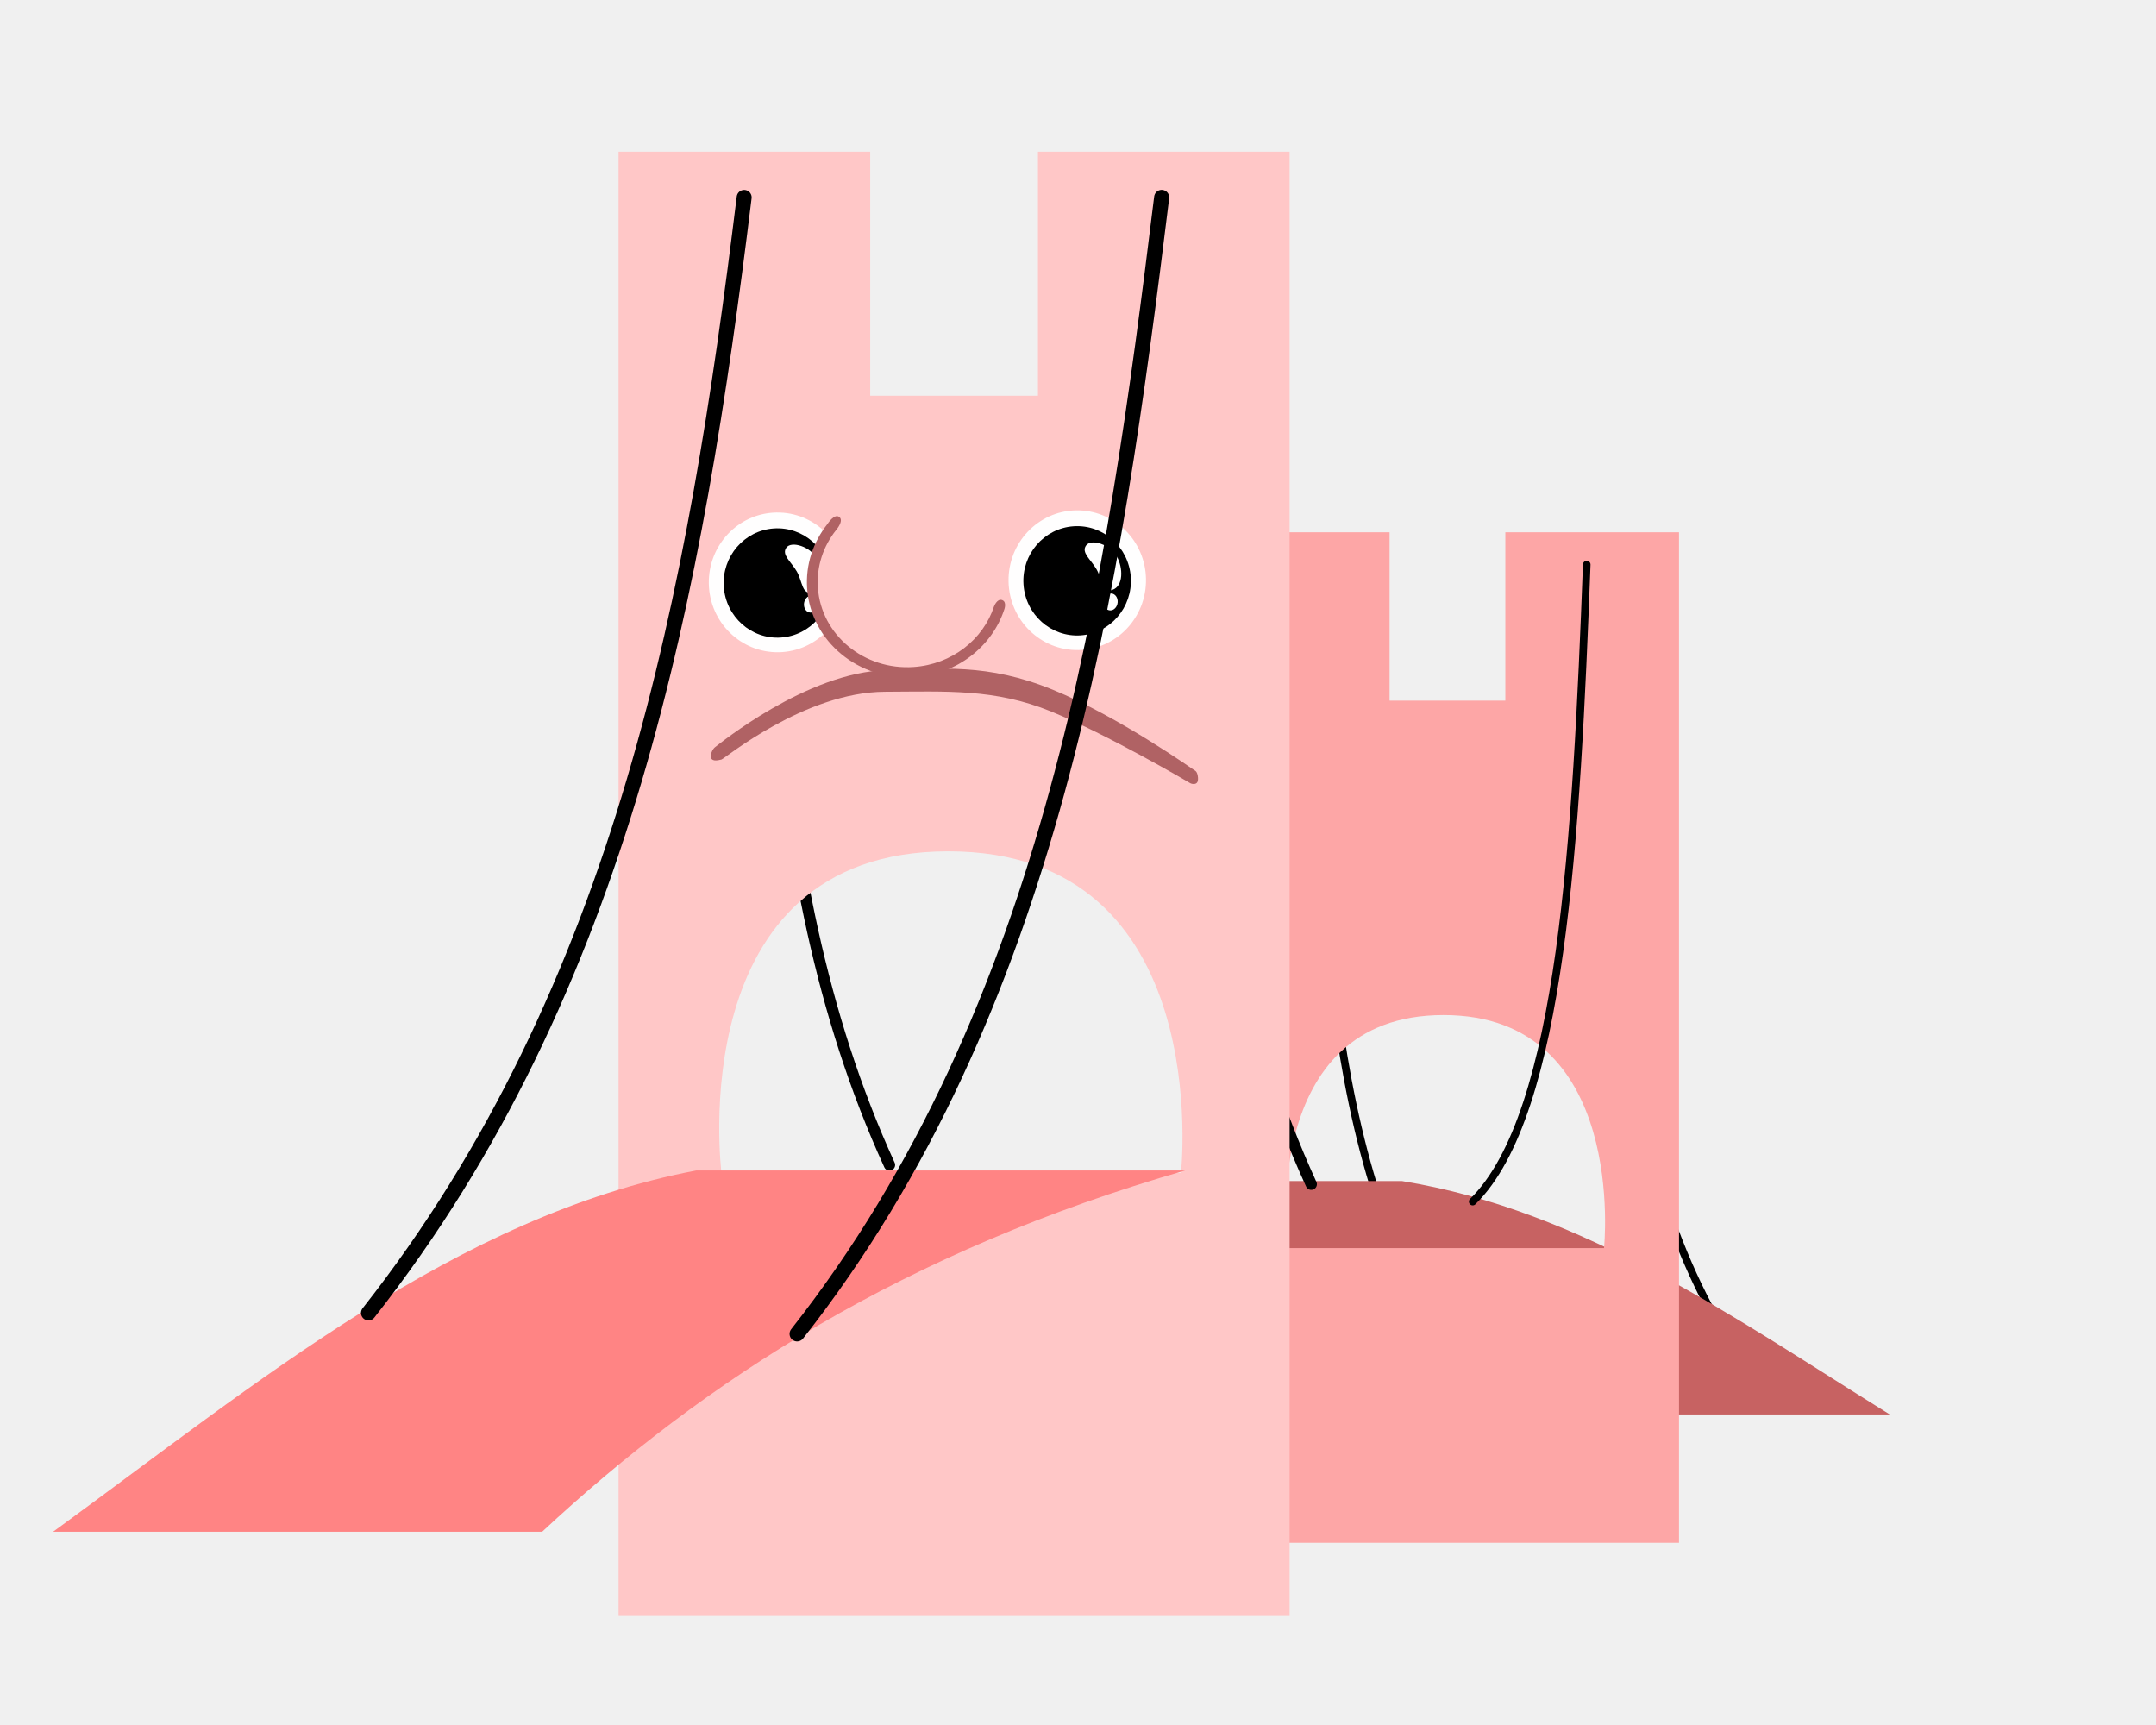
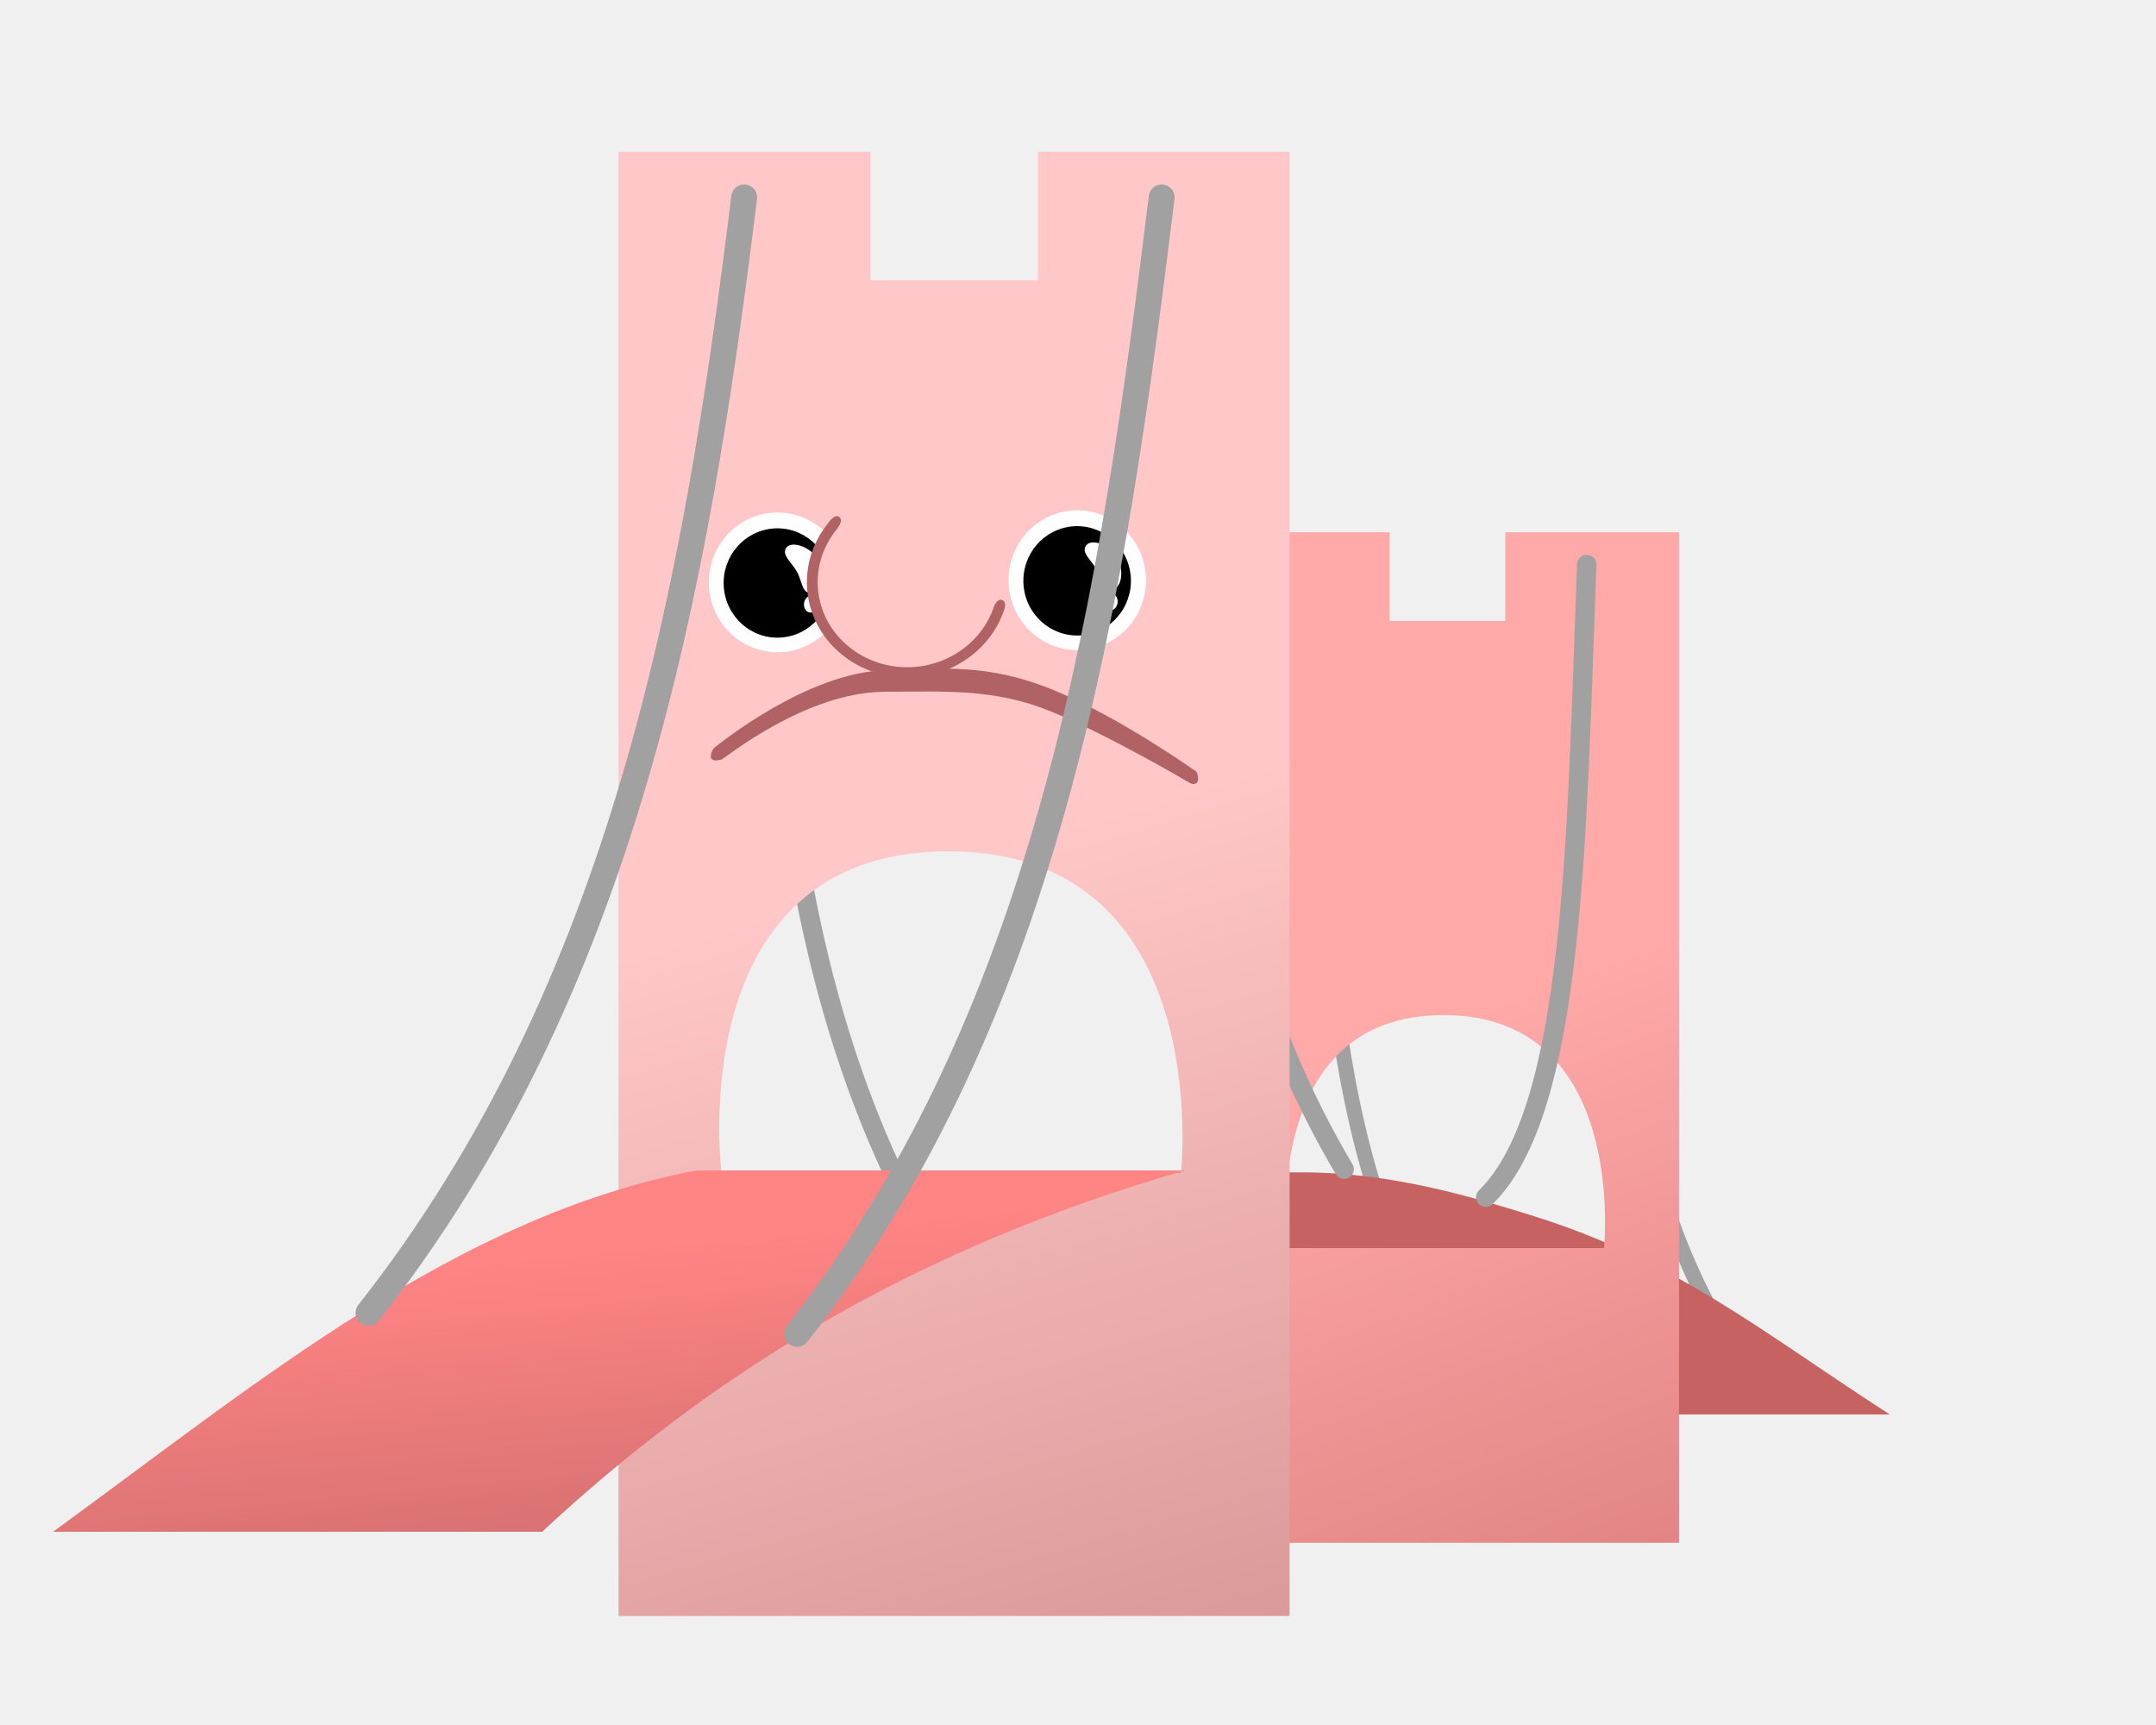
- <svg xmlns="http://www.w3.org/2000/svg" width="250" height="200" viewBox="0 0 66.146 52.917" version="1.1" id="svg4016">
-   <defs id="defs4010" />
+ <svg xmlns="http://www.w3.org/2000/svg" xmlns:xlink="http://www.w3.org/1999/xlink" width="250" height="200" viewBox="0 0 66.146 52.917" version="1.1" id="svg4016">
+   <defs id="defs4010">
+     <linearGradient id="linearGradient855">
+       <stop style="stop-color:#ff8484;stop-opacity:1;" offset="0" id="stop851" />
+       <stop style="stop-color:#9e5757;stop-opacity:1" offset="1" id="stop853" />
+     </linearGradient>
+     <linearGradient id="linearGradient868">
+       <stop id="stop864" offset="0" style="stop-color:#ffa9a9;stop-opacity:1" />
+       <stop id="stop866" offset="1" style="stop-color:#c15959;stop-opacity:1" />
+     </linearGradient>
+     <linearGradient id="linearGradient847-4">
+       <stop style="stop-color:#ffc7c7;stop-opacity:1;" offset="0" id="stop843" />
+       <stop style="stop-color:#b16464;stop-opacity:1" offset="1" id="stop845" />
+     </linearGradient>
+     <linearGradient xlink:href="#linearGradient847-4" id="linearGradient849" x1="32.577" y1="269.393" x2="48.206" y2="321.963" gradientUnits="userSpaceOnUse" />
+     <linearGradient xlink:href="#linearGradient868" id="linearGradient857" x1="46.564" y1="274.534" x2="60.225" y2="310.459" gradientUnits="userSpaceOnUse" />
+     <linearGradient xlink:href="#linearGradient855" id="linearGradient858" x1="22.701" y1="282.035" x2="24.736" y2="302.918" gradientUnits="userSpaceOnUse" />
+   </defs>
  <g id="layer1" transform="translate(0,-244.0833)">
-     <path id="path850" d="m 48.681,261.344 c 0.887,7.893 0.19,16.71 4.094,23.454" style="fill:none;stroke:#000000;stroke-width:0.232px;stroke-linecap:round;stroke-linejoin:miter;stroke-opacity:1" />
-     <path style="fill:none;stroke:#000000;stroke-width:0.232px;stroke-linecap:round;stroke-linejoin:miter;stroke-opacity:1" d="m 39.908,261.344 c 0.887,7.893 0.19,16.71 4.094,23.454" id="path852" />
-     <path style="opacity:1;fill:#c76262;fill-opacity:1;stroke:none;stroke-width:0.098;stroke-linecap:round;stroke-linejoin:miter;stroke-miterlimit:4;stroke-dasharray:none;stroke-dashoffset:0;stroke-opacity:1" d="M 43.015,280.314 H 31.635 c 6.498,1.591 11.163,4.147 14.962,7.159 h 11.38 c -4.76,-2.953 -9.383,-6.253 -14.962,-7.159 z" id="path854" />
-     <path id="path856" d="m 37.304,260.411 v 30.999 c 4.736,0 9.472,0 14.208,0 v -30.999 h -5.328 v 5.166 h -3.552 v -5.166 z m 6.983,14.811 c 5.673,0 4.924,7.149 4.924,7.149 h -9.728 c 0,0 -0.87,-7.149 4.803,-7.149 z" style="fill:#fda6a6;fill-opacity:1;stroke:none;stroke-width:0.16px;stroke-linecap:butt;stroke-linejoin:miter;stroke-opacity:1" />
-     <path id="path858" d="m 35.755,250.055 c 0.987,10.601 0.216,21.056 4.474,30.356" style="fill:none;stroke:#000000;stroke-width:0.347;stroke-linecap:round;stroke-linejoin:miter;stroke-miterlimit:4;stroke-dasharray:none;stroke-opacity:1" />
-     <path style="fill:none;stroke:#000000;stroke-width:0.347;stroke-linecap:round;stroke-linejoin:miter;stroke-miterlimit:4;stroke-dasharray:none;stroke-opacity:1" d="m 22.815,249.464 c 0.987,10.601 0.216,21.056 4.474,30.356" id="path860" />
-     <path style="fill:#ffc7c7;fill-opacity:1;stroke:none;stroke-width:0.232px;stroke-linecap:butt;stroke-linejoin:miter;stroke-opacity:1" d="m 18.977,248.736 v 44.92 c 6.863,0 13.725,0 20.588,0 v -44.92 h -7.721 v 7.486 H 26.698 v -7.486 z m 10.119,21.463 c 8.22,0 7.136,9.862 7.136,9.862 H 22.135 c 0,0 -1.26,-9.862 6.96,-9.862 z" id="path862" />
-     <path id="path864" d="m 21.355,279.99 h 15.004 c -8.567,2.463 -14.717,6.42 -19.726,11.082 H 1.629 C 7.905,286.5 13.999,281.393 21.355,279.99 Z" style="opacity:1;fill:#ff8484;fill-opacity:1;stroke:none;stroke-width:0.14;stroke-linecap:round;stroke-linejoin:miter;stroke-miterlimit:4;stroke-dasharray:none;stroke-dashoffset:0;stroke-opacity:1" />
-     <path id="path866" d="m 22.831,250.139 c -1.484,12.081 -3.683,24.252 -11.526,34.22" style="fill:none;stroke:#000000;stroke-width:0.459;stroke-linecap:round;stroke-linejoin:miter;stroke-miterlimit:4;stroke-dasharray:none;stroke-opacity:1" />
+     <path id="path850" d="m 48.681,261.344 c 0.887,7.893 0.19,16.71 4.094,23.454" style="fill:none;stroke:#a1a1a1;stroke-width:0.463;stroke-linecap:round;stroke-linejoin:miter;stroke-opacity:1;stroke-miterlimit:4;stroke-dasharray:none" />
+     <path style="fill:none;stroke:#a1a1a1;stroke-width:0.463;stroke-linecap:round;stroke-linejoin:miter;stroke-opacity:1;stroke-miterlimit:4;stroke-dasharray:none" d="m 39.908,261.344 c 0.887,7.893 0.19,16.71 4.094,23.454" id="path852" />
+     <path style="opacity:1;fill:#c76262;fill-opacity:1;stroke:none;stroke-width:0.1;stroke-linecap:round;stroke-linejoin:miter;stroke-miterlimit:4;stroke-dasharray:none;stroke-dashoffset:0;stroke-opacity:1" d="m 39.944,280.047 h -8.309 c 6.498,1.65 11.163,4.302 14.962,7.426 h 11.38 c -3.847,-2.476 -6.531,-4.727 -11.002,-6.109 -1.612,-0.498 -4.194,-1.317 -7.031,-1.317 z" id="path854" />
+     <path id="path856" d="m 37.304,260.411 v 30.999 h 14.208 v -30.999 h -5.328 v 2.723 h -3.552 v -2.723 z m 6.983,14.811 c 5.673,0 4.924,7.149 4.924,7.149 h -9.728 c 0,0 -0.87,-7.149 4.803,-7.149 z" style="fill:url(#linearGradient857);fill-opacity:1;stroke:none;stroke-width:0.16px;stroke-linecap:butt;stroke-linejoin:miter;stroke-opacity:1" />
+     <path style="fill:none;stroke:#a1a1a1;stroke-width:0.595;stroke-linecap:round;stroke-linejoin:miter;stroke-miterlimit:4;stroke-dasharray:none;stroke-opacity:1" d="m 22.815,249.464 c 0.987,10.601 0.216,21.056 4.474,30.356" id="path860" />
+     <path id="path851" d="m 35.514,249.832 c 1.263,10.461 0.277,20.941 5.724,30.118" style="fill:none;stroke:#a1a1a1;stroke-width:0.595;stroke-linecap:round;stroke-linejoin:miter;stroke-miterlimit:4;stroke-dasharray:none;stroke-opacity:1" />
+     <path style="fill:url(#linearGradient849);fill-opacity:1;stroke:none;stroke-width:0.232px;stroke-linecap:butt;stroke-linejoin:miter;stroke-opacity:1" d="m 18.977,248.736 v 44.92 h 20.588 v -44.92 h -7.721 l 0,3.945 H 26.698 l 0,-3.945 z m 10.119,21.463 c 8.22,0 7.136,9.862 7.136,9.862 H 22.135 c 0,0 -1.26,-9.862 6.96,-9.862 z" id="path862" />
+     <path id="path864" d="m 21.355,279.99 h 15.004 c -8.567,2.463 -14.717,6.42 -19.726,11.082 H 1.629 C 7.905,286.5 13.999,281.393 21.355,279.99 Z" style="opacity:1;fill:url(#linearGradient858);fill-opacity:1;stroke:none;stroke-width:0.14;stroke-linecap:round;stroke-linejoin:miter;stroke-miterlimit:4;stroke-dasharray:none;stroke-dashoffset:0;stroke-opacity:1" />
+     <path id="path866" d="m 22.831,250.139 c -1.484,12.081 -3.683,24.252 -11.526,34.22" style="fill:none;stroke:#a1a1a1;stroke-width:0.794;stroke-linecap:round;stroke-linejoin:miter;stroke-miterlimit:4;stroke-dasharray:none;stroke-opacity:1" />
    <g id="g890" transform="matrix(0.4055634,-0.0020273,0.0020273,0.4055634,18.36973,209.0413)">
      <path id="path868" d="m 8.104,142.942 c 0.216,-0.146 6.948,-5.634 13.009,-5.746 4.112,-0.076 7.56,-0.514 12.552,1.551 4.992,2.065 10.614,6.11 10.76,6.2 0.146,0.089 0.244,0.598 0.138,0.825 -0.106,0.227 -0.448,0.159 -0.571,0.078 -0.123,-0.081 -6.247,-3.714 -10.485,-5.467 -4.238,-1.753 -7.875,-1.547 -12.552,-1.551 -6.063,-0.007 -12.191,5.028 -12.387,5.063 -0.196,0.041 -0.663,0.175 -0.783,-0.107 -0.1,-0.234 0.102,-0.699 0.318,-0.845 z" style="opacity:1;fill:#b06264;fill-opacity:1;stroke:none;stroke-width:0.245;stroke-linecap:round;stroke-miterlimit:4;stroke-dasharray:none;stroke-opacity:1" />
      <path style="opacity:1;fill:#fffefe;fill-opacity:1;stroke:none;stroke-width:0.911;stroke-linecap:round;stroke-miterlimit:4;stroke-dasharray:none;stroke-opacity:1" d="m 18.071,130.451 a 5.199,5.285 0.129 0 1 -5.133,5.352 5.199,5.285 0.129 0 1 -5.265,-5.217 5.199,5.285 0.129 0 1 5.133,-5.352 5.199,5.285 0.129 0 1 5.265,5.217 z" id="path870" />
      <path style="fill:#000000;fill-opacity:1;stroke:none;stroke-width:1.073;stroke-miterlimit:4;stroke-dasharray:none;stroke-opacity:1" d="m 13.108,134.693 c -2.242,0.137 -4.168,-1.598 -4.305,-3.876 -0.137,-2.278 1.569,-4.238 3.81,-4.379 2.241,-0.141 4.171,1.591 4.311,3.875 0.133,2.285 -1.575,4.242 -3.817,4.379 z" id="path872" />
      <path style="fill:#ffffff;fill-opacity:1;stroke:none;stroke-width:0.592px;stroke-linecap:butt;stroke-linejoin:miter;stroke-opacity:1" d="m 13.554,127.894 c 0.391,-0.536 1.813,-0.06 2.311,0.831 0.498,0.891 0.494,2.26 -0.332,2.536 -0.825,0.276 -0.765,-0.799 -1.198,-1.557 -0.433,-0.758 -1.173,-1.274 -0.782,-1.81 z" id="path874" />
      <ellipse style="opacity:1;fill:#ffffff;fill-opacity:1;stroke:none;stroke-width:2.682;stroke-linecap:round;stroke-linejoin:miter;stroke-miterlimit:4;stroke-dasharray:none;stroke-dashoffset:0;stroke-opacity:1" id="ellipse876" cx="26.213" cy="131.075" rx="0.528" ry="0.641" transform="matrix(0.9982613,0.05894442,-0.08221311,0.9966148,0,0)" />
      <path id="path878" d="m 29.828,130.043 a 6.753,7.109 85.955 0 1 -6.66,7.195 6.753,7.109 85.955 0 1 -7.527,-6.273 6.753,7.109 85.955 0 1 6.648,-7.205 6.753,7.109 85.955 0 1 7.538,6.261" style="fill:#ffc7c7;fill-opacity:1;stroke:none;stroke-width:0.247" />
      <path id="path880" d="m 29.236,132.43 c -0.833,2.48 -3.195,4.353 -6.087,4.54 -3.76,0.244 -6.994,-2.452 -7.227,-6.024 -0.106,-1.629 0.431,-3.16 1.404,-4.366 0,0 0.612,-0.692 0.242,-0.986 -0.37,-0.294 -0.898,0.53 -0.898,0.53 -1.083,1.349 -1.68,3.057 -1.561,4.876 0.262,3.997 3.882,7.014 8.09,6.741 3.242,-0.21 5.888,-2.312 6.817,-5.093 0,0 0.218,-0.57 -0.164,-0.707 -0.382,-0.137 -0.616,0.488 -0.616,0.488 z" style="fill:#b06264;fill-opacity:1;stroke:none;stroke-width:0.265" />
      <path id="path882" d="m 40.745,130.4 a 5.199,5.285 0.129 0 1 -5.133,5.352 5.199,5.285 0.129 0 1 -5.265,-5.217 5.199,5.285 0.129 0 1 5.133,-5.352 5.199,5.285 0.129 0 1 5.265,5.217 z" style="opacity:1;fill:#fffefe;fill-opacity:1;stroke:none;stroke-width:0.911;stroke-linecap:round;stroke-miterlimit:4;stroke-dasharray:none;stroke-opacity:1" />
      <path id="path884" d="m 35.782,134.642 c -2.242,0.137 -4.168,-1.598 -4.305,-3.876 -0.137,-2.278 1.569,-4.238 3.81,-4.379 2.241,-0.141 4.171,1.591 4.311,3.875 0.133,2.285 -1.575,4.242 -3.817,4.379 z" style="fill:#000000;fill-opacity:1;stroke:none;stroke-width:1.073;stroke-miterlimit:4;stroke-dasharray:none;stroke-opacity:1" />
      <path id="path886" d="m 36.228,127.842 c 0.391,-0.536 1.813,-0.06 2.311,0.831 0.498,0.891 0.494,2.26 -0.332,2.536 -0.825,0.276 -0.765,-0.799 -1.198,-1.557 -0.433,-0.758 -1.173,-1.274 -0.782,-1.81 z" style="fill:#ffffff;fill-opacity:1;stroke:none;stroke-width:0.592px;stroke-linecap:butt;stroke-linejoin:miter;stroke-opacity:1" />
      <ellipse transform="matrix(0.9982613,0.05894442,-0.08221311,0.9966148,0,0)" ry="0.641" rx="0.528" cy="129.687" cx="48.813" id="ellipse888" style="opacity:1;fill:#ffffff;fill-opacity:1;stroke:none;stroke-width:2.682;stroke-linecap:round;stroke-linejoin:miter;stroke-miterlimit:4;stroke-dasharray:none;stroke-dashoffset:0;stroke-opacity:1" />
    </g>
-     <path style="fill:none;stroke:#000000;stroke-width:0.463;stroke-linecap:round;stroke-linejoin:miter;stroke-miterlimit:4;stroke-dasharray:none;stroke-opacity:1" d="m 35.64,250.139 c -1.484,12.081 -3.342,24.895 -11.185,34.863" id="path892" />
-     <path id="path894" d="m 48.681,261.402 c -0.317,8.311 -0.752,16.854 -3.499,19.543" style="fill:none;stroke:#000000;stroke-width:0.232;stroke-linecap:round;stroke-linejoin:miter;stroke-miterlimit:4;stroke-dasharray:none;stroke-opacity:1" />
+     <path style="fill:none;stroke:#a1a1a1;stroke-width:0.794;stroke-linecap:round;stroke-linejoin:miter;stroke-miterlimit:4;stroke-dasharray:none;stroke-opacity:1" d="m 35.64,250.139 c -1.484,12.081 -3.342,24.895 -11.185,34.863" id="path892" />
+     <path id="path894" d="m 48.681,261.402 c -0.317,8.311 -0.351,16.72 -3.098,19.409" style="fill:none;stroke:#a1a1a1;stroke-width:0.595;stroke-linecap:round;stroke-linejoin:miter;stroke-miterlimit:4;stroke-dasharray:none;stroke-opacity:1" />
  </g>
</svg>
